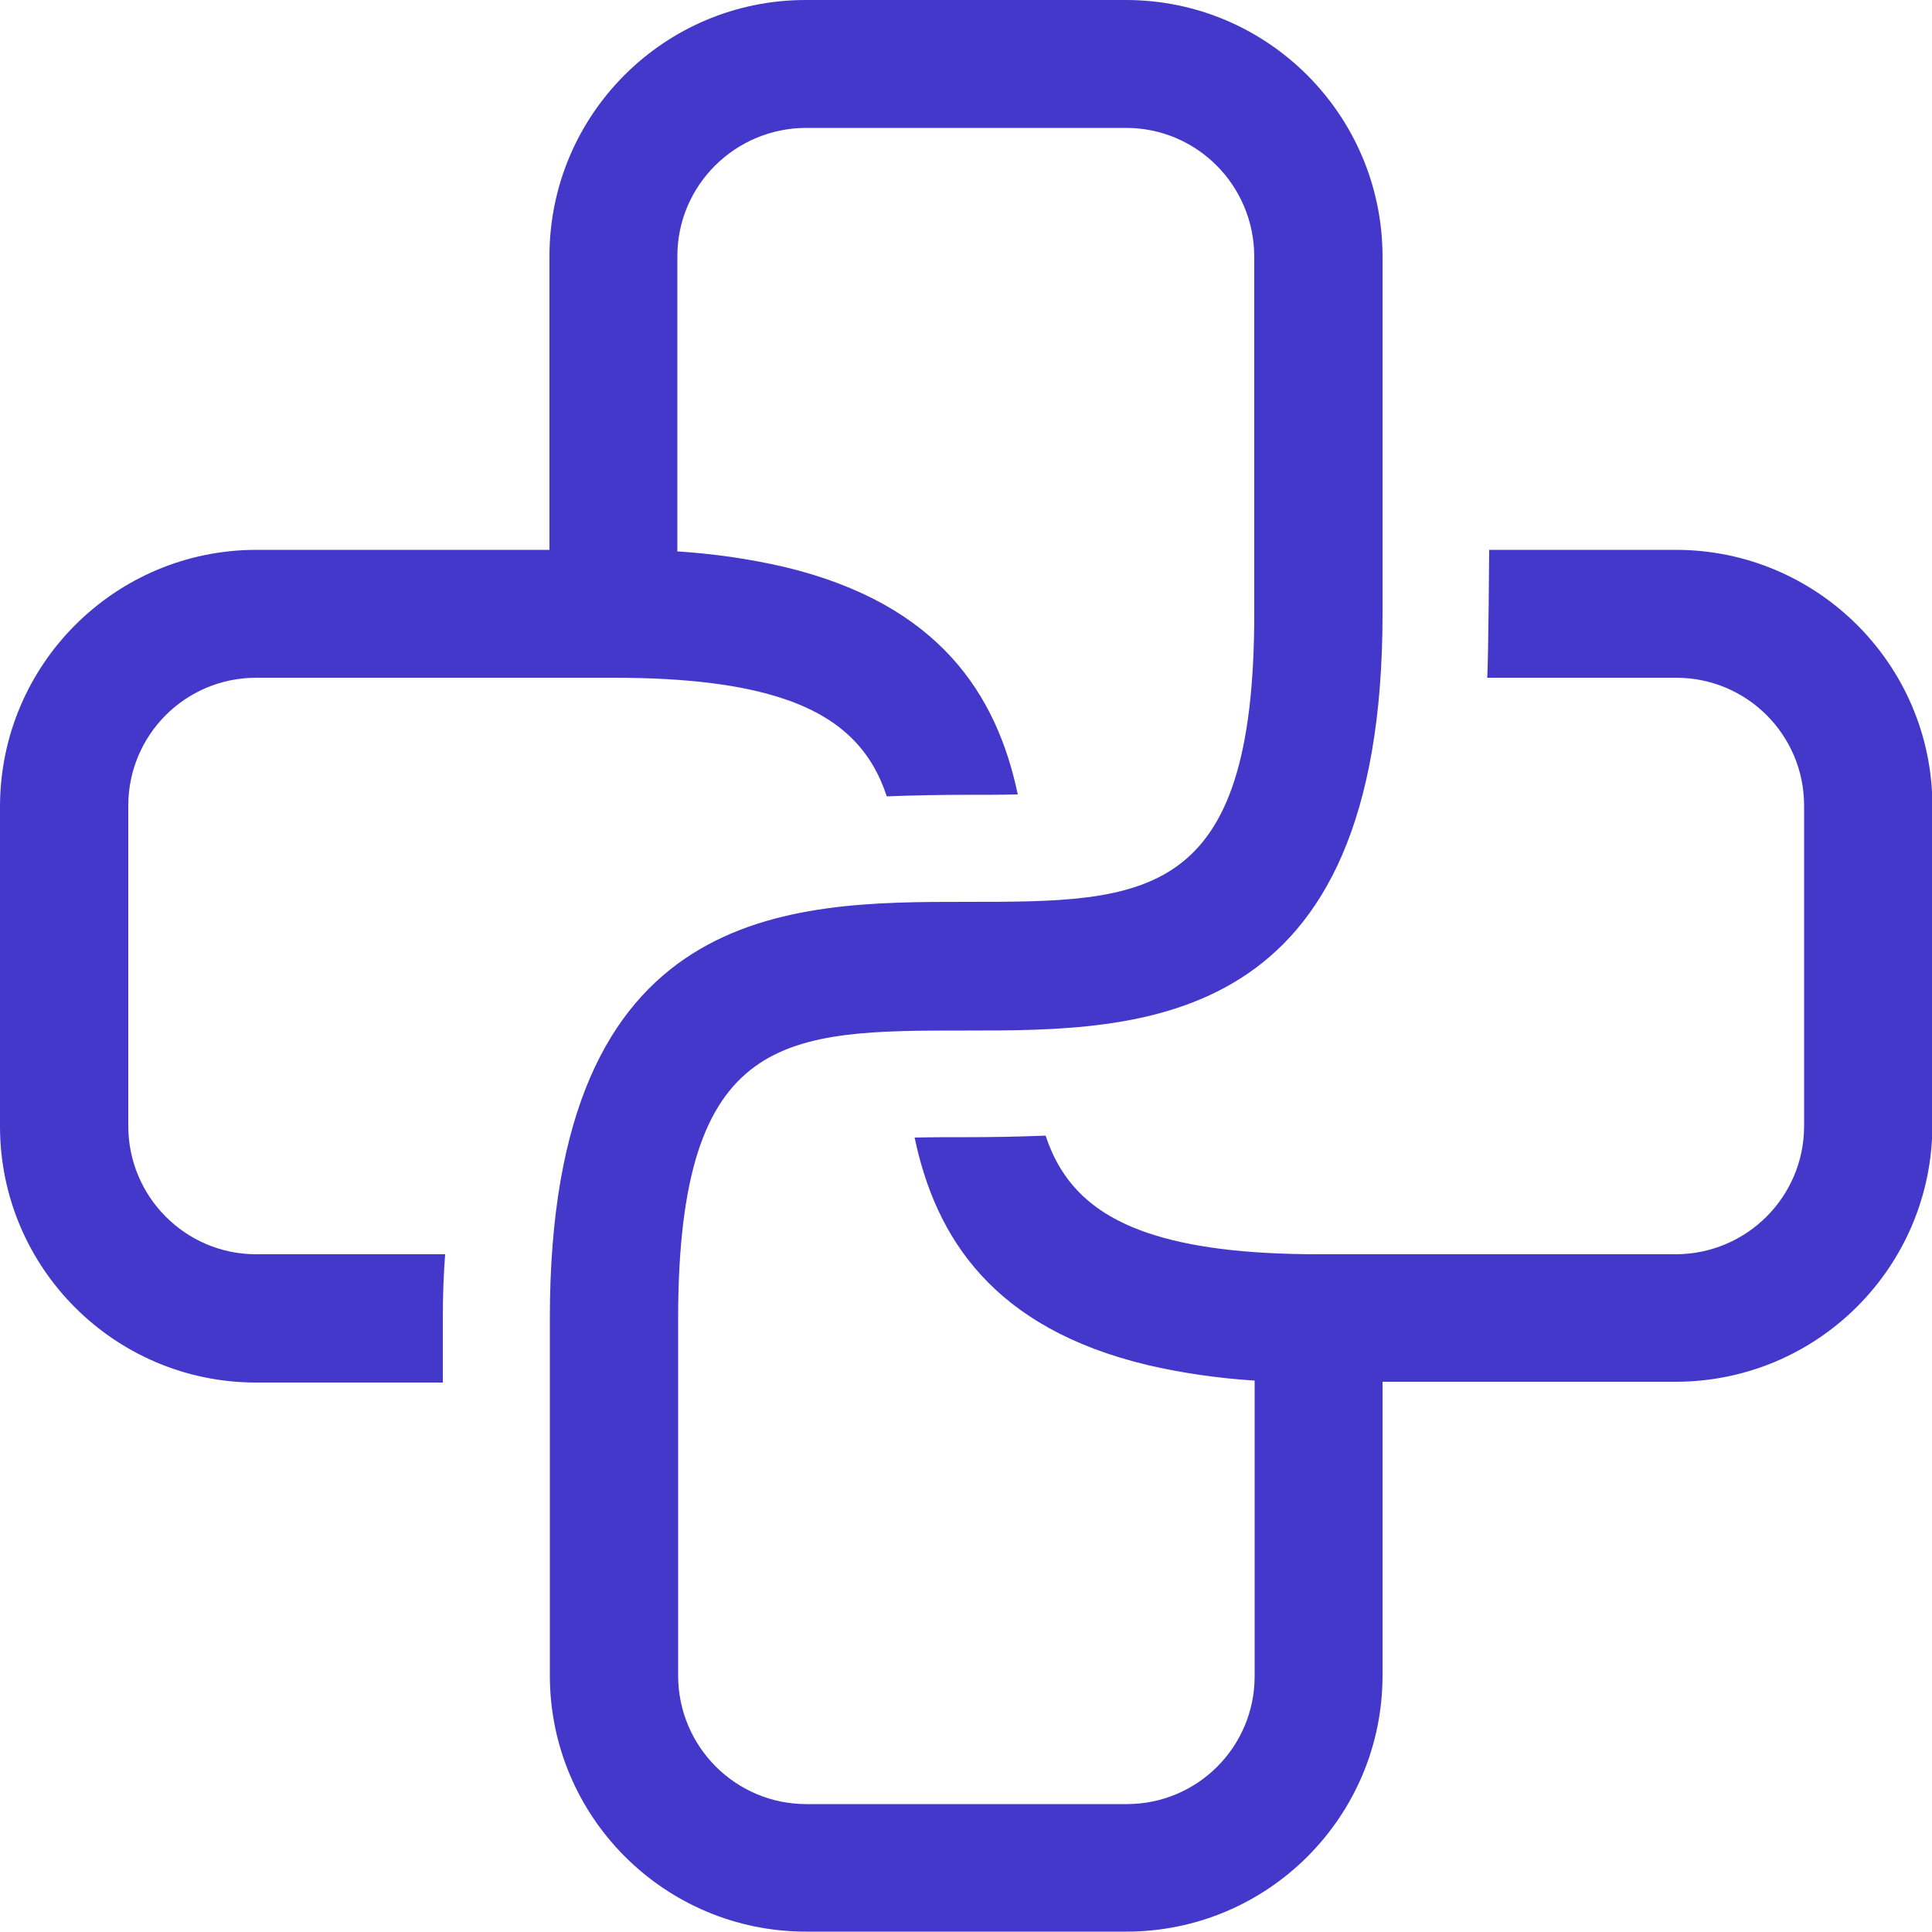
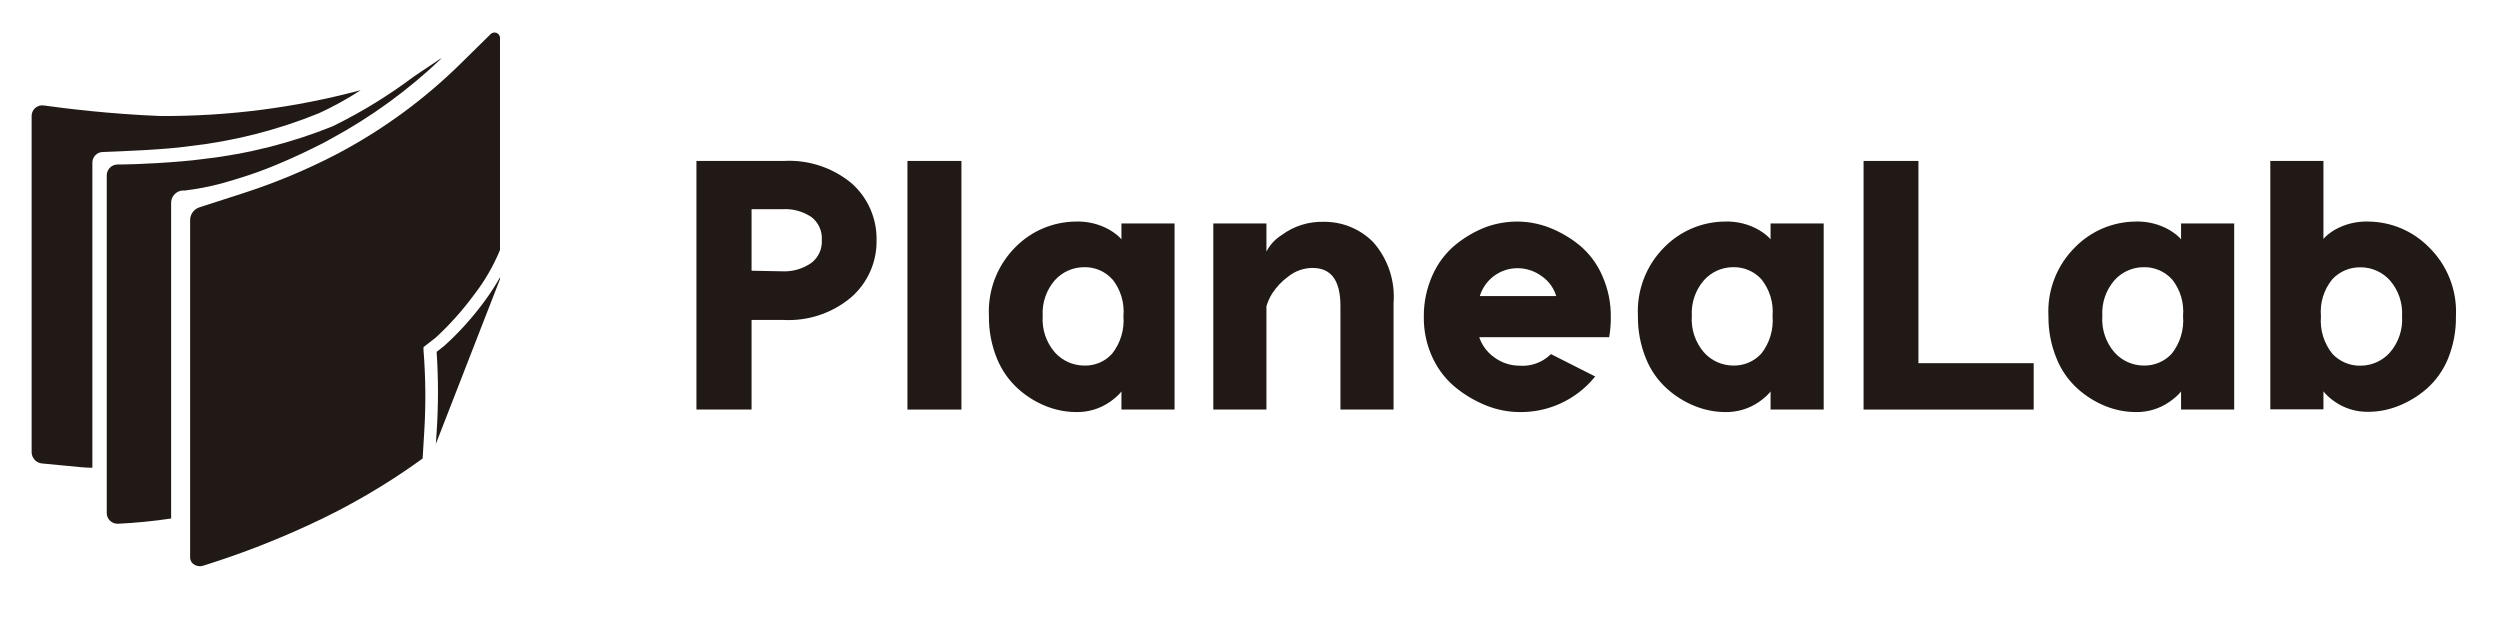
- <svg xmlns="http://www.w3.org/2000/svg" version="1.1" id="Layer_1" x="0px" y="0px" viewBox="0 0 500 500" style="enable-background:new 0 0 500 500;" xml:space="preserve">
-   <style type="text/css">
- 	.st0{fill:#4338CA;}
- </style>
-   <path class="st0" d="M433.7,142.3h-48.3c0,0-0.2,27.8-0.5,33.1h48.9c18.3,0,33.1,14.8,33.1,33.1v82.9c0,18.3-14.8,33.1-33.1,33.2  h-92.5c-19.3,0-33.6-1.9-44.2-5.5c-15.1-5.1-22.7-13.7-26.5-25.2c-7.5,0.3-14.4,0.4-20.5,0.4c-4.5,0-9.1,0-13.4,0.1  c5.4,25.7,20.1,49.3,60.4,58.9c9.1,2.1,18.3,3.4,27.6,4v76.5c0,18.3-14.8,33.1-33.1,33.1h-82.9c-18.3,0-33.1-14.8-33.2-33.1v-92.5  c0-74.6,28.1-74.6,74.6-74.6c45.5,0,107.7,0,107.7-107.8V66.3C357.7,29.7,328,0,291.4,0h-82.9c-36.6,0-66.3,29.7-66.3,66.3v76h-76  C29.7,142.4,0.1,172,0,208.6v82.9c0,36.6,29.7,66.3,66.3,66.3h48.3v-16.6c0-5.8,0.2-11.3,0.6-16.6H66.3c-18.3,0-33.1-14.9-33.1-33.2  v-82.9c0-18.3,14.8-33.1,33.1-33.1h92.5c19.3,0,33.6,1.9,44.2,5.5c15.1,5.1,22.7,13.7,26.5,25.2c7.5-0.3,14.4-0.4,20.4-0.4  c4.5,0,9.1,0,13.5-0.1c-5.4-25.7-20.2-49.3-60.5-58.9c-9.1-2.1-18.3-3.4-27.6-4V66.3c0-18.3,14.9-33.1,33.2-33.2h82.9  c18.3,0,33.1,14.8,33.2,33.2v92.5c0,74.6-28.1,74.6-74.6,74.6c-45.4,0-107.7,0-107.7,107.7v92.5c0,36.6,29.7,66.3,66.3,66.3h82.9  c36.6,0,66.3-29.7,66.3-66.3v-76h76c36.6-0.1,66.2-29.7,66.3-66.3v-82.9C500,172,470.3,142.3,433.7,142.3z" />
+ <svg xmlns="http://www.w3.org/2000/svg" viewBox="0 0 200 50">
+   <defs>
+     <style>.cls-1,.cls-2{fill:#211915;}.cls-2{stroke:#211915;stroke-miterlimit:10;stroke-width:0.25px;}</style>
+   </defs>
+   <g id="Logo_horizontal" data-name="Logo horizontal">
+     <g id="negro">
+       <g id="logo_final" data-name="logo final">
+         <path class="cls-1" d="M28.86,7.21a25.42,25.42,0,0,1-3.35,1.85,39.2,39.2,0,0,1-10.4,2.64c-1.9.27-5.27.4-6.86.46a.85.85,0,0,0-.86.83V37.42c-.66,0-1.31-.09-2-.15l-2-.19a.92.92,0,0,1-.86-.89V9.24a.85.85,0,0,1,1-.8c1.65.23,5.13.67,9.27.84A60.37,60.37,0,0,0,28.86,7.21Z" />
+         <path class="cls-1" d="M35.33,4.66a41.16,41.16,0,0,1-8.92,6.48l-.51.28c-1.25.64-2.53,1.24-3.83,1.78-1,.42-2.19.84-3.37,1.19a21.42,21.42,0,0,1-3.89.85l-.23,0a1,1,0,0,0-.89.93V41.48c-1.4.21-2.82.35-4.25.42h0a.86.86,0,0,1-.9-.83V14a.87.87,0,0,1,.86-.84c1.59,0,5-.18,6.87-.44A39.59,39.59,0,0,0,26.62,10.1a40.65,40.65,0,0,0,6.52-4l2-1.34A.65.65,0,0,1,35.33,4.66Z" />
+         <path class="cls-1" d="M40,3V20a15.57,15.57,0,0,1-2.12,3.64,24,24,0,0,1-3,3.35l-1,.78,0,.23a46.4,46.4,0,0,1,.06,6.54l-.13,2.14A52.88,52.88,0,0,1,24.7,42a68.75,68.75,0,0,1-8.46,3.26h0a.86.86,0,0,1-.84-.2.7.7,0,0,1-.19-.41V17.58a1.08,1.08,0,0,1,.76-1l3.47-1.12a48.35,48.35,0,0,0,7.42-3.09l.51-.27a41.91,41.91,0,0,0,9.47-7l2.41-2.37A.44.44,0,0,1,40,3Z" />
+         <path class="cls-1" d="M40,22.19v.14L34.92,35.38l-.05.12.06-.92a47.84,47.84,0,0,0,0-6.43l.62-.49a23.47,23.47,0,0,0,3.18-3.52A19,19,0,0,0,40,22.19Z" />
+       </g>
+       <path class="cls-2" d="M62.7,13a7.7,7.7,0,0,1,5.35,1.76A5.8,5.8,0,0,1,70,19.2a5.8,5.8,0,0,1-2,4.5,7.64,7.64,0,0,1-5.33,1.77H60v7.17H55.84V13Zm-.11,8.83A3.88,3.88,0,0,0,65,21.12a2.26,2.26,0,0,0,.87-1.92A2.27,2.27,0,0,0,65,17.27a3.88,3.88,0,0,0-2.39-.66H60v5.17Z" />
+       <path class="cls-2" d="M76.79,13V32.64H72.72V13Z" />
+       <path class="cls-2" d="M86.07,17.85a5,5,0,0,1,2.66.66c.72.44,1.09.85,1.11,1.22V18h4V32.64h-4V30.7c0,.37-.39.83-1.12,1.35a4.45,4.45,0,0,1-2.65.79,6.44,6.44,0,0,1-2.36-.47A7.38,7.38,0,0,1,81.52,31a6.48,6.48,0,0,1-1.65-2.37,8.55,8.55,0,0,1-.63-3.35,7.15,7.15,0,0,1,2.12-5.46A6.74,6.74,0,0,1,86.07,17.85Zm3,4.4a3.06,3.06,0,0,0-2.33-1,3.28,3.28,0,0,0-2.45,1.09,4.12,4.12,0,0,0-1,2.93,4.16,4.16,0,0,0,1,3,3.29,3.29,0,0,0,2.45,1.1,3,3,0,0,0,2.33-1A4.4,4.4,0,0,0,90,25.3,4.27,4.27,0,0,0,89.08,22.25Z" />
+       <path class="cls-2" d="M105.87,17.87a5.36,5.36,0,0,1,3.89,1.58,6.46,6.46,0,0,1,1.6,4.78v8.41h-4V24.48c0-2.12-.79-3.17-2.37-3.17a3.25,3.25,0,0,0-2,.71,5.23,5.23,0,0,0-1.32,1.39,4.28,4.28,0,0,0-.48,1.07v8.16h-4V18h4v2.76a3.3,3.3,0,0,1,1.44-1.87A5.25,5.25,0,0,1,105.87,17.87Z" />
+       <path class="cls-2" d="M121.43,17.85a7.09,7.09,0,0,1,2.46.47,9,9,0,0,1,2.36,1.37,6.39,6.39,0,0,1,1.8,2.38,7.78,7.78,0,0,1,.69,3.31,9.18,9.18,0,0,1-.11,1.47H118.17a3.34,3.34,0,0,0,1.3,1.84,3.52,3.52,0,0,0,2.07.69,3.35,3.35,0,0,0,2.56-.9l3.32,1.68a7.5,7.5,0,0,1-5.91,2.68,7.12,7.12,0,0,1-2.45-.47A9.23,9.23,0,0,1,116.65,31a6.55,6.55,0,0,1-1.89-2.35,7.35,7.35,0,0,1-.73-3.31,7.79,7.79,0,0,1,.7-3.31,6.53,6.53,0,0,1,1.82-2.38,8.85,8.85,0,0,1,2.37-1.37A7.27,7.27,0,0,1,121.43,17.85Zm0,3.48a3.28,3.28,0,0,0-3.21,2.48h6.44A3.07,3.07,0,0,0,123.42,22,3.4,3.4,0,0,0,121.43,21.33Z" />
+       <path class="cls-2" d="M138,17.85a5,5,0,0,1,2.66.66c.72.44,1.09.85,1.11,1.22V18h4V32.64h-4V30.7c0,.37-.39.83-1.12,1.35a4.49,4.49,0,0,1-2.65.79,6.4,6.4,0,0,1-2.36-.47A7.38,7.38,0,0,1,133.44,31a6.36,6.36,0,0,1-1.65-2.37,8.55,8.55,0,0,1-.63-3.35,7.11,7.11,0,0,1,2.12-5.46A6.74,6.74,0,0,1,138,17.85Zm3,4.4a3.09,3.09,0,0,0-2.33-1,3.26,3.26,0,0,0-2.45,1.09,4.12,4.12,0,0,0-1,2.93,4.16,4.16,0,0,0,1,3,3.27,3.27,0,0,0,2.45,1.1,3.08,3.08,0,0,0,2.33-1,4.4,4.4,0,0,0,.93-3.08A4.27,4.27,0,0,0,141,22.25Z" />
+       <path class="cls-2" d="M153.35,29.18h9.22v3.46H149.21V13h4.14Z" />
+       <path class="cls-2" d="M170.84,17.85a5,5,0,0,1,2.66.66c.72.44,1.09.85,1.11,1.22V18h4V32.64h-4V30.7c0,.37-.39.83-1.13,1.35a4.44,4.44,0,0,1-2.64.79,6.4,6.4,0,0,1-2.36-.47A7.38,7.38,0,0,1,166.29,31a6.36,6.36,0,0,1-1.65-2.37A8.55,8.55,0,0,1,164,25.3a7.11,7.11,0,0,1,2.12-5.46A6.74,6.74,0,0,1,170.84,17.85Zm3,4.4a3.09,3.09,0,0,0-2.33-1,3.26,3.26,0,0,0-2.45,1.09,4.12,4.12,0,0,0-1,2.93,4.16,4.16,0,0,0,1,3,3.27,3.27,0,0,0,2.45,1.1,3.08,3.08,0,0,0,2.33-1,4.4,4.4,0,0,0,.93-3.08A4.27,4.27,0,0,0,173.85,22.25Z" />
+       <path class="cls-2" d="M189.49,17.85a6.76,6.76,0,0,1,4.72,2,7.09,7.09,0,0,1,2.14,5.46,8.55,8.55,0,0,1-.63,3.35A6.38,6.38,0,0,1,194.06,31a7.73,7.73,0,0,1-2.21,1.35,6.4,6.4,0,0,1-2.36.47,4.44,4.44,0,0,1-2.64-.79c-.74-.52-1.1-1-1.1-1.35v1.94h-4V13h4V18h0v1.72c0-.37.36-.78,1.08-1.22A5,5,0,0,1,189.49,17.85Zm-3,10.53a3.12,3.12,0,0,0,2.35,1,3.29,3.29,0,0,0,2.45-1.1,4.16,4.16,0,0,0,1-3,4.12,4.12,0,0,0-1-2.93,3.28,3.28,0,0,0-2.45-1.09,3.13,3.13,0,0,0-2.35,1,4.22,4.22,0,0,0-.94,3.05A4.35,4.35,0,0,0,186.49,28.38Z" />
+     </g>
+   </g>
</svg>
